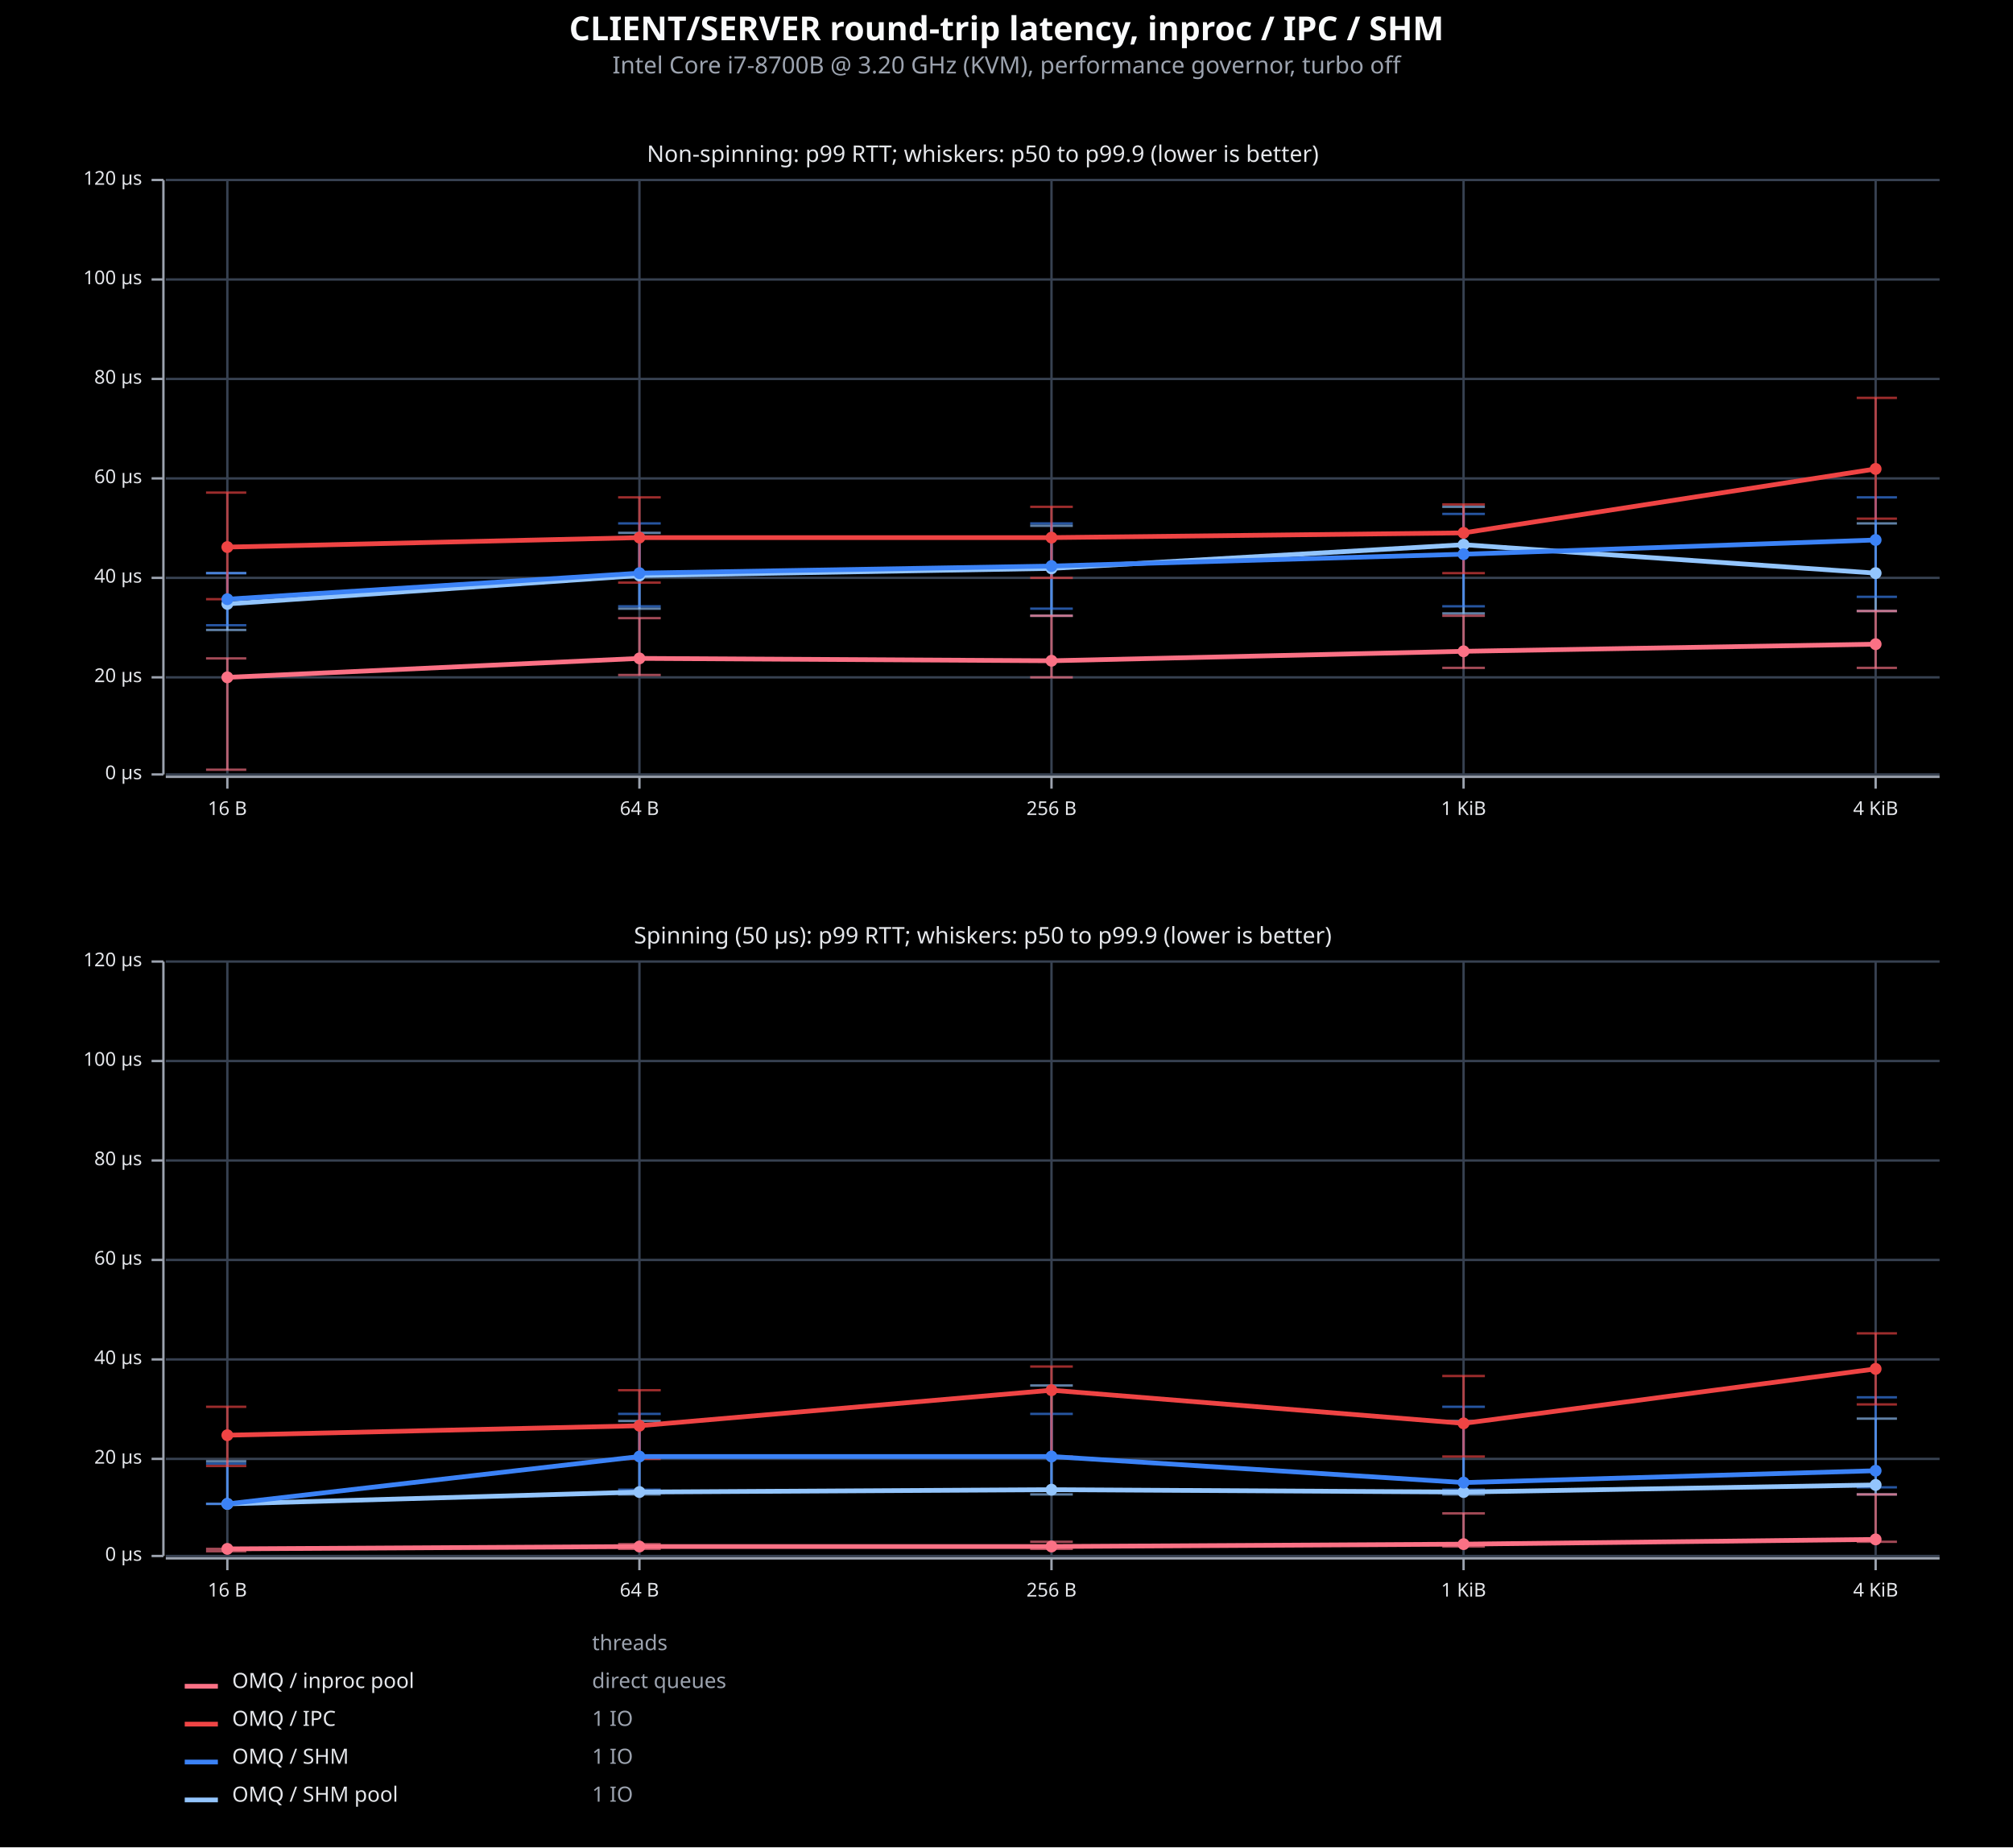
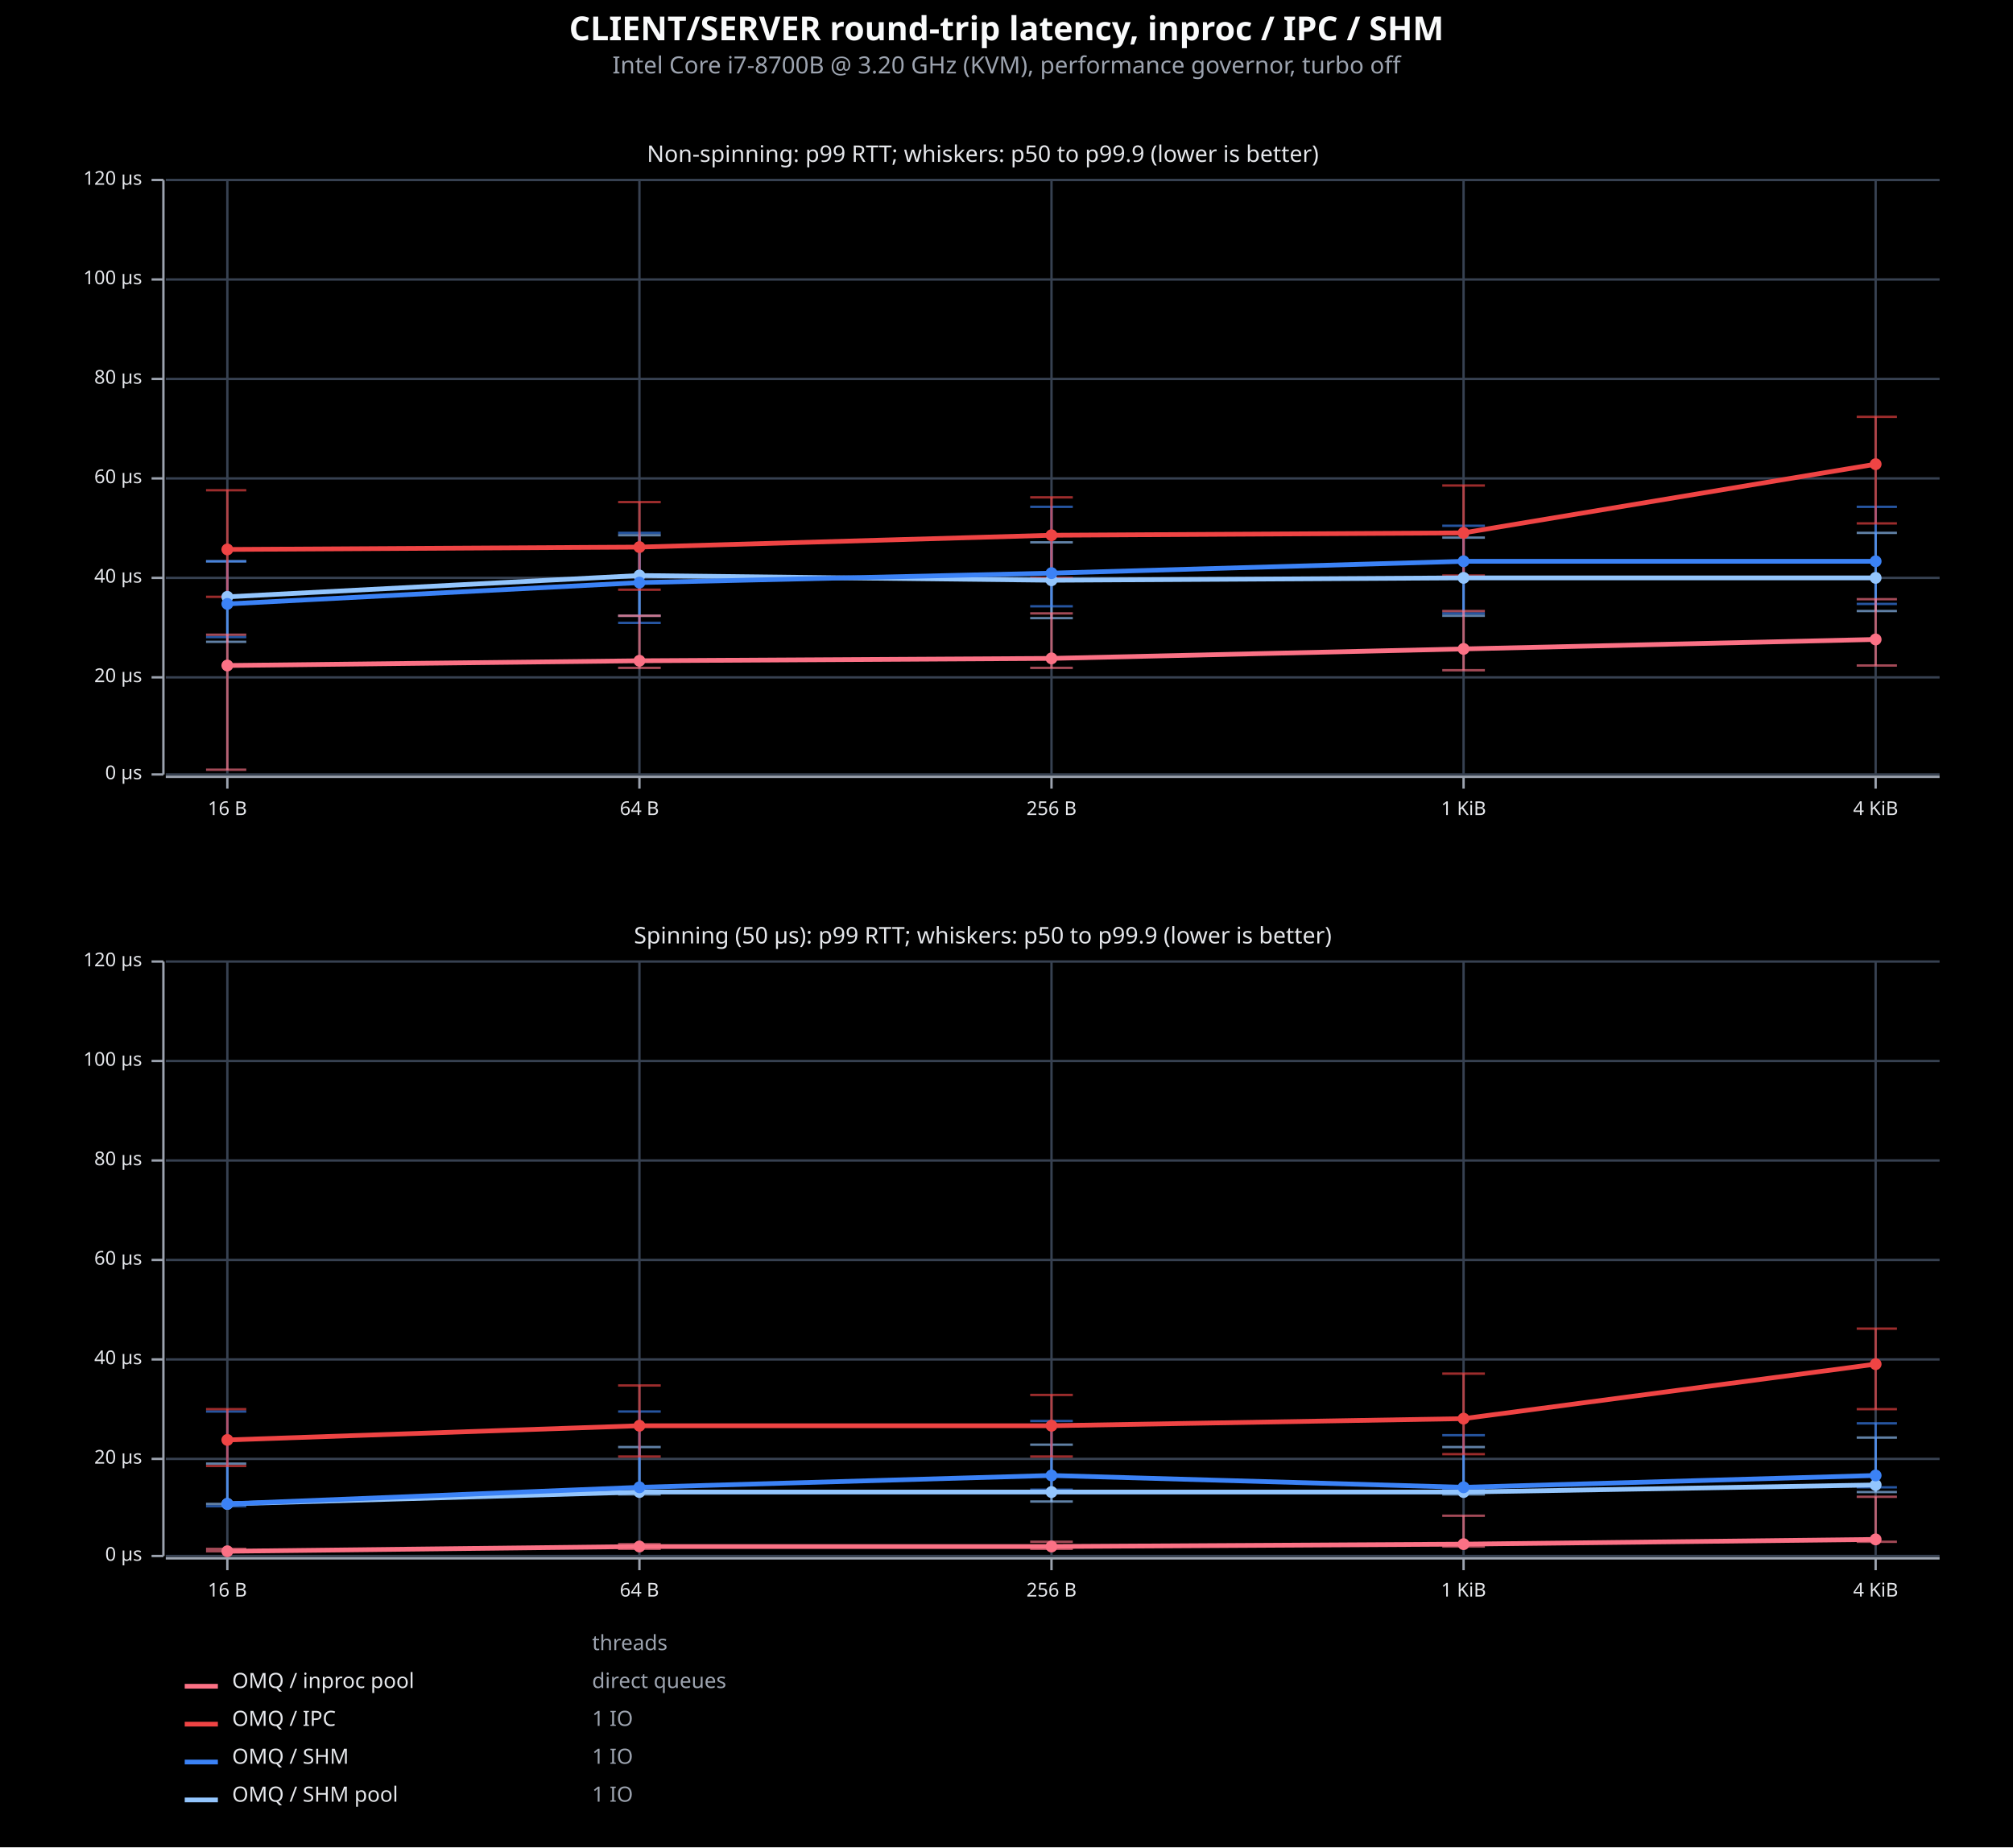
<svg xmlns="http://www.w3.org/2000/svg" viewBox="0 0 850 780" font-family="system-ui, -apple-system, sans-serif">
  <rect x="0" y="0" width="850" height="780" opacity="1" fill="#000000" stroke="none" />
  <text x="425" y="17" text-anchor="middle" font-family="sans-serif" font-size="14" font-weight="bold" fill="#F9FAFB">CLIENT/SERVER round-trip latency, inproc / IPC / SHM</text>
  <text x="425" y="31" text-anchor="middle" font-family="sans-serif" font-size="10" fill="#9CA3AF">Intel Core i7-8700B @ 3.20 GHz (KVM), performance governor, turbo off</text>
  <text x="415" y="61" dy="0.76em" text-anchor="middle" font-family="sans-serif" font-size="9.677" opacity="1" fill="#E5E7EB">
Non-spinning: p99 RTT; whiskers: p50 to p99.9 (lower is better)
</text>
  <line opacity="1" stroke="#374151" stroke-width="1" x1="96" y1="327" x2="96" y2="76" />
  <line opacity="1" stroke="#374151" stroke-width="1" x1="270" y1="327" x2="270" y2="76" />
  <line opacity="1" stroke="#374151" stroke-width="1" x1="444" y1="327" x2="444" y2="76" />
  <line opacity="1" stroke="#374151" stroke-width="1" x1="618" y1="327" x2="618" y2="76" />
  <line opacity="1" stroke="#374151" stroke-width="1" x1="792" y1="327" x2="792" y2="76" />
  <line opacity="1" stroke="#374151" stroke-width="1" x1="70" y1="327" x2="819" y2="327" />
  <line opacity="1" stroke="#374151" stroke-width="1" x1="70" y1="286" x2="819" y2="286" />
  <line opacity="1" stroke="#374151" stroke-width="1" x1="70" y1="244" x2="819" y2="244" />
  <line opacity="1" stroke="#374151" stroke-width="1" x1="70" y1="202" x2="819" y2="202" />
  <line opacity="1" stroke="#374151" stroke-width="1" x1="70" y1="160" x2="819" y2="160" />
  <line opacity="1" stroke="#374151" stroke-width="1" x1="70" y1="118" x2="819" y2="118" />
  <line opacity="1" stroke="#374151" stroke-width="1" x1="70" y1="76" x2="819" y2="76" />
  <polyline fill="none" opacity="1" stroke="#9CA3AF" stroke-width="1" points="69,76 69,327 " />
  <text x="60" y="327" dy="0.5ex" text-anchor="end" font-family="sans-serif" font-size="8.065" opacity="1" fill="#E5E7EB">
0 μs
</text>
  <polyline fill="none" opacity="1" stroke="#9CA3AF" stroke-width="1" points="64,327 69,327 " />
  <text x="60" y="286" dy="0.5ex" text-anchor="end" font-family="sans-serif" font-size="8.065" opacity="1" fill="#E5E7EB">
20 μs
</text>
  <polyline fill="none" opacity="1" stroke="#9CA3AF" stroke-width="1" points="64,286 69,286 " />
  <text x="60" y="244" dy="0.5ex" text-anchor="end" font-family="sans-serif" font-size="8.065" opacity="1" fill="#E5E7EB">
40 μs
</text>
  <polyline fill="none" opacity="1" stroke="#9CA3AF" stroke-width="1" points="64,244 69,244 " />
  <text x="60" y="202" dy="0.5ex" text-anchor="end" font-family="sans-serif" font-size="8.065" opacity="1" fill="#E5E7EB">
60 μs
</text>
  <polyline fill="none" opacity="1" stroke="#9CA3AF" stroke-width="1" points="64,202 69,202 " />
  <text x="60" y="160" dy="0.5ex" text-anchor="end" font-family="sans-serif" font-size="8.065" opacity="1" fill="#E5E7EB">
80 μs
</text>
  <polyline fill="none" opacity="1" stroke="#9CA3AF" stroke-width="1" points="64,160 69,160 " />
  <text x="60" y="118" dy="0.5ex" text-anchor="end" font-family="sans-serif" font-size="8.065" opacity="1" fill="#E5E7EB">
100 μs
</text>
  <polyline fill="none" opacity="1" stroke="#9CA3AF" stroke-width="1" points="64,118 69,118 " />
  <text x="60" y="76" dy="0.5ex" text-anchor="end" font-family="sans-serif" font-size="8.065" opacity="1" fill="#E5E7EB">
120 μs
</text>
  <polyline fill="none" opacity="1" stroke="#9CA3AF" stroke-width="1" points="64,76 69,76 " />
  <polyline fill="none" opacity="1" stroke="#9CA3AF" stroke-width="1" points="70,328 819,328 " />
  <text x="96" y="338" dy="0.76em" text-anchor="middle" font-family="sans-serif" font-size="8.065" opacity="1" fill="#E5E7EB">
16 B
</text>
  <polyline fill="none" opacity="1" stroke="#9CA3AF" stroke-width="1" points="96,328 96,333 " />
  <text x="270" y="338" dy="0.76em" text-anchor="middle" font-family="sans-serif" font-size="8.065" opacity="1" fill="#E5E7EB">
64 B
</text>
  <polyline fill="none" opacity="1" stroke="#9CA3AF" stroke-width="1" points="270,328 270,333 " />
  <text x="444" y="338" dy="0.76em" text-anchor="middle" font-family="sans-serif" font-size="8.065" opacity="1" fill="#E5E7EB">
256 B
</text>
  <polyline fill="none" opacity="1" stroke="#9CA3AF" stroke-width="1" points="444,328 444,333 " />
  <text x="618" y="338" dy="0.76em" text-anchor="middle" font-family="sans-serif" font-size="8.065" opacity="1" fill="#E5E7EB">
1 KiB
</text>
  <polyline fill="none" opacity="1" stroke="#9CA3AF" stroke-width="1" points="618,328 618,333 " />
  <text x="792" y="338" dy="0.76em" text-anchor="middle" font-family="sans-serif" font-size="8.065" opacity="1" fill="#E5E7EB">
4 KiB
</text>
  <polyline fill="none" opacity="1" stroke="#9CA3AF" stroke-width="1" points="792,328 792,333 " />
-   <polyline fill="none" opacity="0.65" stroke="#93C5FD" stroke-width="1" points="96,266 96,242 " />
-   <polyline fill="none" opacity="0.65" stroke="#93C5FD" stroke-width="1" points="87,266 104,266 " />
-   <polyline fill="none" opacity="0.65" stroke="#93C5FD" stroke-width="1" points="87,242 104,242 " />
-   <polyline fill="none" opacity="0.65" stroke="#93C5FD" stroke-width="1" points="270,257 270,225 " />
-   <polyline fill="none" opacity="0.65" stroke="#93C5FD" stroke-width="1" points="261,257 279,257 " />
-   <polyline fill="none" opacity="0.65" stroke="#93C5FD" stroke-width="1" points="261,225 279,225 " />
-   <polyline fill="none" opacity="0.65" stroke="#93C5FD" stroke-width="1" points="444,260 444,222 " />
-   <polyline fill="none" opacity="0.65" stroke="#93C5FD" stroke-width="1" points="435,260 453,260 " />
-   <polyline fill="none" opacity="0.65" stroke="#93C5FD" stroke-width="1" points="435,222 453,222 " />
-   <polyline fill="none" opacity="0.65" stroke="#93C5FD" stroke-width="1" points="618,259 618,214 " />
-   <polyline fill="none" opacity="0.65" stroke="#93C5FD" stroke-width="1" points="609,259 627,259 " />
-   <polyline fill="none" opacity="0.65" stroke="#93C5FD" stroke-width="1" points="609,214 627,214 " />
-   <polyline fill="none" opacity="0.65" stroke="#93C5FD" stroke-width="1" points="792,258 792,221 " />
+   <polyline fill="none" opacity="0.65" stroke="#93C5FD" stroke-width="1" points="96,271 96,237 " />
+   <polyline fill="none" opacity="0.65" stroke="#93C5FD" stroke-width="1" points="87,271 104,271 " />
+   <polyline fill="none" opacity="0.65" stroke="#93C5FD" stroke-width="1" points="87,237 104,237 " />
+   <polyline fill="none" opacity="0.65" stroke="#93C5FD" stroke-width="1" points="270,260 270,226 " />
+   <polyline fill="none" opacity="0.65" stroke="#93C5FD" stroke-width="1" points="261,260 279,260 " />
+   <polyline fill="none" opacity="0.65" stroke="#93C5FD" stroke-width="1" points="261,226 279,226 " />
+   <polyline fill="none" opacity="0.65" stroke="#93C5FD" stroke-width="1" points="444,261 444,229 " />
+   <polyline fill="none" opacity="0.65" stroke="#93C5FD" stroke-width="1" points="435,261 453,261 " />
+   <polyline fill="none" opacity="0.65" stroke="#93C5FD" stroke-width="1" points="435,229 453,229 " />
+   <polyline fill="none" opacity="0.65" stroke="#93C5FD" stroke-width="1" points="618,260 618,227 " />
+   <polyline fill="none" opacity="0.65" stroke="#93C5FD" stroke-width="1" points="609,260 627,260 " />
+   <polyline fill="none" opacity="0.65" stroke="#93C5FD" stroke-width="1" points="609,227 627,227 " />
+   <polyline fill="none" opacity="0.65" stroke="#93C5FD" stroke-width="1" points="792,258 792,225 " />
  <polyline fill="none" opacity="0.65" stroke="#93C5FD" stroke-width="1" points="784,258 801,258 " />
-   <polyline fill="none" opacity="0.65" stroke="#93C5FD" stroke-width="1" points="784,221 801,221 " />
-   <polyline fill="none" opacity="0.65" stroke="#3B82F6" stroke-width="1" points="96,264 96,242 " />
-   <polyline fill="none" opacity="0.65" stroke="#3B82F6" stroke-width="1" points="87,264 104,264 " />
-   <polyline fill="none" opacity="0.65" stroke="#3B82F6" stroke-width="1" points="87,242 104,242 " />
-   <polyline fill="none" opacity="0.65" stroke="#3B82F6" stroke-width="1" points="270,256 270,221 " />
-   <polyline fill="none" opacity="0.65" stroke="#3B82F6" stroke-width="1" points="261,256 279,256 " />
-   <polyline fill="none" opacity="0.65" stroke="#3B82F6" stroke-width="1" points="261,221 279,221 " />
-   <polyline fill="none" opacity="0.65" stroke="#3B82F6" stroke-width="1" points="444,257 444,221 " />
-   <polyline fill="none" opacity="0.65" stroke="#3B82F6" stroke-width="1" points="435,257 453,257 " />
-   <polyline fill="none" opacity="0.65" stroke="#3B82F6" stroke-width="1" points="435,221 453,221 " />
-   <polyline fill="none" opacity="0.65" stroke="#3B82F6" stroke-width="1" points="618,256 618,217 " />
-   <polyline fill="none" opacity="0.65" stroke="#3B82F6" stroke-width="1" points="609,256 627,256 " />
-   <polyline fill="none" opacity="0.65" stroke="#3B82F6" stroke-width="1" points="609,217 627,217 " />
-   <polyline fill="none" opacity="0.65" stroke="#3B82F6" stroke-width="1" points="792,252 792,210 " />
-   <polyline fill="none" opacity="0.65" stroke="#3B82F6" stroke-width="1" points="784,252 801,252 " />
-   <polyline fill="none" opacity="0.65" stroke="#3B82F6" stroke-width="1" points="784,210 801,210 " />
-   <polyline fill="none" opacity="0.65" stroke="#EF4444" stroke-width="1" points="96,253 96,208 " />
-   <polyline fill="none" opacity="0.65" stroke="#EF4444" stroke-width="1" points="87,253 104,253 " />
-   <polyline fill="none" opacity="0.65" stroke="#EF4444" stroke-width="1" points="87,208 104,208 " />
-   <polyline fill="none" opacity="0.65" stroke="#EF4444" stroke-width="1" points="270,246 270,210 " />
-   <polyline fill="none" opacity="0.65" stroke="#EF4444" stroke-width="1" points="261,246 279,246 " />
-   <polyline fill="none" opacity="0.65" stroke="#EF4444" stroke-width="1" points="261,210 279,210 " />
-   <polyline fill="none" opacity="0.65" stroke="#EF4444" stroke-width="1" points="444,244 444,214 " />
+   <polyline fill="none" opacity="0.65" stroke="#93C5FD" stroke-width="1" points="784,225 801,225 " />
+   <polyline fill="none" opacity="0.65" stroke="#3B82F6" stroke-width="1" points="96,269 96,237 " />
+   <polyline fill="none" opacity="0.65" stroke="#3B82F6" stroke-width="1" points="87,269 104,269 " />
+   <polyline fill="none" opacity="0.65" stroke="#3B82F6" stroke-width="1" points="87,237 104,237 " />
+   <polyline fill="none" opacity="0.65" stroke="#3B82F6" stroke-width="1" points="270,263 270,225 " />
+   <polyline fill="none" opacity="0.65" stroke="#3B82F6" stroke-width="1" points="261,263 279,263 " />
+   <polyline fill="none" opacity="0.65" stroke="#3B82F6" stroke-width="1" points="261,225 279,225 " />
+   <polyline fill="none" opacity="0.65" stroke="#3B82F6" stroke-width="1" points="444,256 444,214 " />
+   <polyline fill="none" opacity="0.65" stroke="#3B82F6" stroke-width="1" points="435,256 453,256 " />
+   <polyline fill="none" opacity="0.65" stroke="#3B82F6" stroke-width="1" points="435,214 453,214 " />
+   <polyline fill="none" opacity="0.65" stroke="#3B82F6" stroke-width="1" points="618,259 618,222 " />
+   <polyline fill="none" opacity="0.65" stroke="#3B82F6" stroke-width="1" points="609,259 627,259 " />
+   <polyline fill="none" opacity="0.65" stroke="#3B82F6" stroke-width="1" points="609,222 627,222 " />
+   <polyline fill="none" opacity="0.65" stroke="#3B82F6" stroke-width="1" points="792,255 792,214 " />
+   <polyline fill="none" opacity="0.65" stroke="#3B82F6" stroke-width="1" points="784,255 801,255 " />
+   <polyline fill="none" opacity="0.65" stroke="#3B82F6" stroke-width="1" points="784,214 801,214 " />
+   <polyline fill="none" opacity="0.65" stroke="#EF4444" stroke-width="1" points="96,252 96,207 " />
+   <polyline fill="none" opacity="0.65" stroke="#EF4444" stroke-width="1" points="87,252 104,252 " />
+   <polyline fill="none" opacity="0.65" stroke="#EF4444" stroke-width="1" points="87,207 104,207 " />
+   <polyline fill="none" opacity="0.65" stroke="#EF4444" stroke-width="1" points="270,249 270,212 " />
+   <polyline fill="none" opacity="0.65" stroke="#EF4444" stroke-width="1" points="261,249 279,249 " />
+   <polyline fill="none" opacity="0.65" stroke="#EF4444" stroke-width="1" points="261,212 279,212 " />
+   <polyline fill="none" opacity="0.65" stroke="#EF4444" stroke-width="1" points="444,244 444,210 " />
  <polyline fill="none" opacity="0.65" stroke="#EF4444" stroke-width="1" points="435,244 453,244 " />
-   <polyline fill="none" opacity="0.65" stroke="#EF4444" stroke-width="1" points="435,214 453,214 " />
-   <polyline fill="none" opacity="0.65" stroke="#EF4444" stroke-width="1" points="618,242 618,213 " />
-   <polyline fill="none" opacity="0.65" stroke="#EF4444" stroke-width="1" points="609,242 627,242 " />
-   <polyline fill="none" opacity="0.65" stroke="#EF4444" stroke-width="1" points="609,213 627,213 " />
-   <polyline fill="none" opacity="0.65" stroke="#EF4444" stroke-width="1" points="792,219 792,168 " />
-   <polyline fill="none" opacity="0.65" stroke="#EF4444" stroke-width="1" points="784,219 801,219 " />
-   <polyline fill="none" opacity="0.65" stroke="#EF4444" stroke-width="1" points="784,168 801,168 " />
-   <polyline fill="none" opacity="0.65" stroke="#FB7185" stroke-width="1" points="96,325 96,278 " />
+   <polyline fill="none" opacity="0.65" stroke="#EF4444" stroke-width="1" points="435,210 453,210 " />
+   <polyline fill="none" opacity="0.65" stroke="#EF4444" stroke-width="1" points="618,243 618,205 " />
+   <polyline fill="none" opacity="0.65" stroke="#EF4444" stroke-width="1" points="609,243 627,243 " />
+   <polyline fill="none" opacity="0.65" stroke="#EF4444" stroke-width="1" points="609,205 627,205 " />
+   <polyline fill="none" opacity="0.65" stroke="#EF4444" stroke-width="1" points="792,221 792,176 " />
+   <polyline fill="none" opacity="0.65" stroke="#EF4444" stroke-width="1" points="784,221 801,221 " />
+   <polyline fill="none" opacity="0.65" stroke="#EF4444" stroke-width="1" points="784,176 801,176 " />
+   <polyline fill="none" opacity="0.65" stroke="#FB7185" stroke-width="1" points="96,325 96,268 " />
  <polyline fill="none" opacity="0.65" stroke="#FB7185" stroke-width="1" points="87,325 104,325 " />
-   <polyline fill="none" opacity="0.65" stroke="#FB7185" stroke-width="1" points="87,278 104,278 " />
-   <polyline fill="none" opacity="0.65" stroke="#FB7185" stroke-width="1" points="270,285 270,261 " />
-   <polyline fill="none" opacity="0.65" stroke="#FB7185" stroke-width="1" points="261,285 279,285 " />
-   <polyline fill="none" opacity="0.65" stroke="#FB7185" stroke-width="1" points="261,261 279,261 " />
-   <polyline fill="none" opacity="0.65" stroke="#FB7185" stroke-width="1" points="444,286 444,260 " />
-   <polyline fill="none" opacity="0.65" stroke="#FB7185" stroke-width="1" points="435,286 453,286 " />
-   <polyline fill="none" opacity="0.65" stroke="#FB7185" stroke-width="1" points="435,260 453,260 " />
-   <polyline fill="none" opacity="0.65" stroke="#FB7185" stroke-width="1" points="618,282 618,260 " />
-   <polyline fill="none" opacity="0.65" stroke="#FB7185" stroke-width="1" points="609,282 627,282 " />
-   <polyline fill="none" opacity="0.65" stroke="#FB7185" stroke-width="1" points="609,260 627,260 " />
-   <polyline fill="none" opacity="0.65" stroke="#FB7185" stroke-width="1" points="792,282 792,258 " />
-   <polyline fill="none" opacity="0.65" stroke="#FB7185" stroke-width="1" points="784,282 801,282 " />
-   <polyline fill="none" opacity="0.65" stroke="#FB7185" stroke-width="1" points="784,258 801,258 " />
-   <polyline fill="none" opacity="1" stroke="#93C5FD" stroke-width="2" points="96,255 270,243 444,240 618,230 792,242 " />
-   <circle cx="96" cy="255" r="2.5" opacity="1" fill="#93C5FD" stroke="none" stroke-width="1" />
+   <polyline fill="none" opacity="0.65" stroke="#FB7185" stroke-width="1" points="87,268 104,268 " />
+   <polyline fill="none" opacity="0.65" stroke="#FB7185" stroke-width="1" points="270,282 270,260 " />
+   <polyline fill="none" opacity="0.65" stroke="#FB7185" stroke-width="1" points="261,282 279,282 " />
+   <polyline fill="none" opacity="0.65" stroke="#FB7185" stroke-width="1" points="261,260 279,260 " />
+   <polyline fill="none" opacity="0.65" stroke="#FB7185" stroke-width="1" points="444,282 444,259 " />
+   <polyline fill="none" opacity="0.65" stroke="#FB7185" stroke-width="1" points="435,282 453,282 " />
+   <polyline fill="none" opacity="0.65" stroke="#FB7185" stroke-width="1" points="435,259 453,259 " />
+   <polyline fill="none" opacity="0.65" stroke="#FB7185" stroke-width="1" points="618,283 618,258 " />
+   <polyline fill="none" opacity="0.65" stroke="#FB7185" stroke-width="1" points="609,283 627,283 " />
+   <polyline fill="none" opacity="0.65" stroke="#FB7185" stroke-width="1" points="609,258 627,258 " />
+   <polyline fill="none" opacity="0.65" stroke="#FB7185" stroke-width="1" points="792,281 792,253 " />
+   <polyline fill="none" opacity="0.65" stroke="#FB7185" stroke-width="1" points="784,281 801,281 " />
+   <polyline fill="none" opacity="0.65" stroke="#FB7185" stroke-width="1" points="784,253 801,253 " />
+   <polyline fill="none" opacity="1" stroke="#93C5FD" stroke-width="2" points="96,252 270,243 444,245 618,244 792,244 " />
+   <circle cx="96" cy="252" r="2.5" opacity="1" fill="#93C5FD" stroke="none" stroke-width="1" />
  <circle cx="270" cy="243" r="2.5" opacity="1" fill="#93C5FD" stroke="none" stroke-width="1" />
-   <circle cx="444" cy="240" r="2.5" opacity="1" fill="#93C5FD" stroke="none" stroke-width="1" />
-   <circle cx="618" cy="230" r="2.5" opacity="1" fill="#93C5FD" stroke="none" stroke-width="1" />
-   <circle cx="792" cy="242" r="2.5" opacity="1" fill="#93C5FD" stroke="none" stroke-width="1" />
-   <polyline fill="none" opacity="1" stroke="#3B82F6" stroke-width="2" points="96,253 270,242 444,239 618,234 792,228 " />
-   <circle cx="96" cy="253" r="2.5" opacity="1" fill="#3B82F6" stroke="none" stroke-width="1" />
-   <circle cx="270" cy="242" r="2.5" opacity="1" fill="#3B82F6" stroke="none" stroke-width="1" />
-   <circle cx="444" cy="239" r="2.5" opacity="1" fill="#3B82F6" stroke="none" stroke-width="1" />
-   <circle cx="618" cy="234" r="2.5" opacity="1" fill="#3B82F6" stroke="none" stroke-width="1" />
-   <circle cx="792" cy="228" r="2.5" opacity="1" fill="#3B82F6" stroke="none" stroke-width="1" />
-   <polyline fill="none" opacity="1" stroke="#EF4444" stroke-width="2" points="96,231 270,227 444,227 618,225 792,198 " />
-   <circle cx="96" cy="231" r="2.5" opacity="1" fill="#EF4444" stroke="none" stroke-width="1" />
-   <circle cx="270" cy="227" r="2.5" opacity="1" fill="#EF4444" stroke="none" stroke-width="1" />
-   <circle cx="444" cy="227" r="2.5" opacity="1" fill="#EF4444" stroke="none" stroke-width="1" />
+   <circle cx="444" cy="245" r="2.5" opacity="1" fill="#93C5FD" stroke="none" stroke-width="1" />
+   <circle cx="618" cy="244" r="2.5" opacity="1" fill="#93C5FD" stroke="none" stroke-width="1" />
+   <circle cx="792" cy="244" r="2.5" opacity="1" fill="#93C5FD" stroke="none" stroke-width="1" />
+   <polyline fill="none" opacity="1" stroke="#3B82F6" stroke-width="2" points="96,255 270,246 444,242 618,237 792,237 " />
+   <circle cx="96" cy="255" r="2.5" opacity="1" fill="#3B82F6" stroke="none" stroke-width="1" />
+   <circle cx="270" cy="246" r="2.5" opacity="1" fill="#3B82F6" stroke="none" stroke-width="1" />
+   <circle cx="444" cy="242" r="2.5" opacity="1" fill="#3B82F6" stroke="none" stroke-width="1" />
+   <circle cx="618" cy="237" r="2.5" opacity="1" fill="#3B82F6" stroke="none" stroke-width="1" />
+   <circle cx="792" cy="237" r="2.5" opacity="1" fill="#3B82F6" stroke="none" stroke-width="1" />
+   <polyline fill="none" opacity="1" stroke="#EF4444" stroke-width="2" points="96,232 270,231 444,226 618,225 792,196 " />
+   <circle cx="96" cy="232" r="2.5" opacity="1" fill="#EF4444" stroke="none" stroke-width="1" />
+   <circle cx="270" cy="231" r="2.5" opacity="1" fill="#EF4444" stroke="none" stroke-width="1" />
+   <circle cx="444" cy="226" r="2.5" opacity="1" fill="#EF4444" stroke="none" stroke-width="1" />
  <circle cx="618" cy="225" r="2.5" opacity="1" fill="#EF4444" stroke="none" stroke-width="1" />
-   <circle cx="792" cy="198" r="2.5" opacity="1" fill="#EF4444" stroke="none" stroke-width="1" />
-   <polyline fill="none" opacity="1" stroke="#FB7185" stroke-width="2" points="96,286 270,278 444,279 618,275 792,272 " />
-   <circle cx="96" cy="286" r="2.5" opacity="1" fill="#FB7185" stroke="none" stroke-width="1" />
-   <circle cx="270" cy="278" r="2.5" opacity="1" fill="#FB7185" stroke="none" stroke-width="1" />
-   <circle cx="444" cy="279" r="2.5" opacity="1" fill="#FB7185" stroke="none" stroke-width="1" />
-   <circle cx="618" cy="275" r="2.5" opacity="1" fill="#FB7185" stroke="none" stroke-width="1" />
-   <circle cx="792" cy="272" r="2.5" opacity="1" fill="#FB7185" stroke="none" stroke-width="1" />
+   <circle cx="792" cy="196" r="2.5" opacity="1" fill="#EF4444" stroke="none" stroke-width="1" />
+   <polyline fill="none" opacity="1" stroke="#FB7185" stroke-width="2" points="96,281 270,279 444,278 618,274 792,270 " />
+   <circle cx="96" cy="281" r="2.5" opacity="1" fill="#FB7185" stroke="none" stroke-width="1" />
+   <circle cx="270" cy="279" r="2.5" opacity="1" fill="#FB7185" stroke="none" stroke-width="1" />
+   <circle cx="444" cy="278" r="2.5" opacity="1" fill="#FB7185" stroke="none" stroke-width="1" />
+   <circle cx="618" cy="274" r="2.5" opacity="1" fill="#FB7185" stroke="none" stroke-width="1" />
+   <circle cx="792" cy="270" r="2.5" opacity="1" fill="#FB7185" stroke="none" stroke-width="1" />
  <text x="415" y="391" dy="0.76em" text-anchor="middle" font-family="sans-serif" font-size="9.677" opacity="1" fill="#E5E7EB">
Spinning (50 μs): p99 RTT; whiskers: p50 to p99.9 (lower is better)
</text>
  <line opacity="1" stroke="#374151" stroke-width="1" x1="96" y1="657" x2="96" y2="406" />
  <line opacity="1" stroke="#374151" stroke-width="1" x1="270" y1="657" x2="270" y2="406" />
  <line opacity="1" stroke="#374151" stroke-width="1" x1="444" y1="657" x2="444" y2="406" />
  <line opacity="1" stroke="#374151" stroke-width="1" x1="618" y1="657" x2="618" y2="406" />
  <line opacity="1" stroke="#374151" stroke-width="1" x1="792" y1="657" x2="792" y2="406" />
  <line opacity="1" stroke="#374151" stroke-width="1" x1="70" y1="657" x2="819" y2="657" />
  <line opacity="1" stroke="#374151" stroke-width="1" x1="70" y1="616" x2="819" y2="616" />
  <line opacity="1" stroke="#374151" stroke-width="1" x1="70" y1="574" x2="819" y2="574" />
  <line opacity="1" stroke="#374151" stroke-width="1" x1="70" y1="532" x2="819" y2="532" />
  <line opacity="1" stroke="#374151" stroke-width="1" x1="70" y1="490" x2="819" y2="490" />
  <line opacity="1" stroke="#374151" stroke-width="1" x1="70" y1="448" x2="819" y2="448" />
  <line opacity="1" stroke="#374151" stroke-width="1" x1="70" y1="406" x2="819" y2="406" />
  <polyline fill="none" opacity="1" stroke="#9CA3AF" stroke-width="1" points="69,406 69,657 " />
  <text x="60" y="657" dy="0.5ex" text-anchor="end" font-family="sans-serif" font-size="8.065" opacity="1" fill="#E5E7EB">
0 μs
</text>
  <polyline fill="none" opacity="1" stroke="#9CA3AF" stroke-width="1" points="64,657 69,657 " />
  <text x="60" y="616" dy="0.5ex" text-anchor="end" font-family="sans-serif" font-size="8.065" opacity="1" fill="#E5E7EB">
20 μs
</text>
  <polyline fill="none" opacity="1" stroke="#9CA3AF" stroke-width="1" points="64,616 69,616 " />
  <text x="60" y="574" dy="0.5ex" text-anchor="end" font-family="sans-serif" font-size="8.065" opacity="1" fill="#E5E7EB">
40 μs
</text>
  <polyline fill="none" opacity="1" stroke="#9CA3AF" stroke-width="1" points="64,574 69,574 " />
  <text x="60" y="532" dy="0.5ex" text-anchor="end" font-family="sans-serif" font-size="8.065" opacity="1" fill="#E5E7EB">
60 μs
</text>
  <polyline fill="none" opacity="1" stroke="#9CA3AF" stroke-width="1" points="64,532 69,532 " />
  <text x="60" y="490" dy="0.5ex" text-anchor="end" font-family="sans-serif" font-size="8.065" opacity="1" fill="#E5E7EB">
80 μs
</text>
  <polyline fill="none" opacity="1" stroke="#9CA3AF" stroke-width="1" points="64,490 69,490 " />
  <text x="60" y="448" dy="0.5ex" text-anchor="end" font-family="sans-serif" font-size="8.065" opacity="1" fill="#E5E7EB">
100 μs
</text>
  <polyline fill="none" opacity="1" stroke="#9CA3AF" stroke-width="1" points="64,448 69,448 " />
  <text x="60" y="406" dy="0.5ex" text-anchor="end" font-family="sans-serif" font-size="8.065" opacity="1" fill="#E5E7EB">
120 μs
</text>
  <polyline fill="none" opacity="1" stroke="#9CA3AF" stroke-width="1" points="64,406 69,406 " />
  <polyline fill="none" opacity="1" stroke="#9CA3AF" stroke-width="1" points="70,658 819,658 " />
  <text x="96" y="668" dy="0.76em" text-anchor="middle" font-family="sans-serif" font-size="8.065" opacity="1" fill="#E5E7EB">
16 B
</text>
  <polyline fill="none" opacity="1" stroke="#9CA3AF" stroke-width="1" points="96,658 96,663 " />
  <text x="270" y="668" dy="0.76em" text-anchor="middle" font-family="sans-serif" font-size="8.065" opacity="1" fill="#E5E7EB">
64 B
</text>
  <polyline fill="none" opacity="1" stroke="#9CA3AF" stroke-width="1" points="270,658 270,663 " />
  <text x="444" y="668" dy="0.76em" text-anchor="middle" font-family="sans-serif" font-size="8.065" opacity="1" fill="#E5E7EB">
256 B
</text>
  <polyline fill="none" opacity="1" stroke="#9CA3AF" stroke-width="1" points="444,658 444,663 " />
  <text x="618" y="668" dy="0.76em" text-anchor="middle" font-family="sans-serif" font-size="8.065" opacity="1" fill="#E5E7EB">
1 KiB
</text>
  <polyline fill="none" opacity="1" stroke="#9CA3AF" stroke-width="1" points="618,658 618,663 " />
  <text x="792" y="668" dy="0.76em" text-anchor="middle" font-family="sans-serif" font-size="8.065" opacity="1" fill="#E5E7EB">
4 KiB
</text>
  <polyline fill="none" opacity="1" stroke="#9CA3AF" stroke-width="1" points="792,658 792,663 " />
-   <polyline fill="none" opacity="0.65" stroke="#93C5FD" stroke-width="1" points="96,635 96,617 " />
+   <polyline fill="none" opacity="0.65" stroke="#93C5FD" stroke-width="1" points="96,635 96,618 " />
  <polyline fill="none" opacity="0.65" stroke="#93C5FD" stroke-width="1" points="87,635 104,635 " />
-   <polyline fill="none" opacity="0.65" stroke="#93C5FD" stroke-width="1" points="87,617 104,617 " />
-   <polyline fill="none" opacity="0.65" stroke="#93C5FD" stroke-width="1" points="270,631 270,600 " />
+   <polyline fill="none" opacity="0.65" stroke="#93C5FD" stroke-width="1" points="87,618 104,618 " />
+   <polyline fill="none" opacity="0.65" stroke="#93C5FD" stroke-width="1" points="270,631 270,611 " />
  <polyline fill="none" opacity="0.65" stroke="#93C5FD" stroke-width="1" points="261,631 279,631 " />
-   <polyline fill="none" opacity="0.65" stroke="#93C5FD" stroke-width="1" points="261,600 279,600 " />
-   <polyline fill="none" opacity="0.65" stroke="#93C5FD" stroke-width="1" points="444,631 444,585 " />
-   <polyline fill="none" opacity="0.65" stroke="#93C5FD" stroke-width="1" points="435,631 453,631 " />
-   <polyline fill="none" opacity="0.65" stroke="#93C5FD" stroke-width="1" points="435,585 453,585 " />
-   <polyline fill="none" opacity="0.65" stroke="#93C5FD" stroke-width="1" points="618,631 618,600 " />
+   <polyline fill="none" opacity="0.65" stroke="#93C5FD" stroke-width="1" points="261,611 279,611 " />
+   <polyline fill="none" opacity="0.65" stroke="#93C5FD" stroke-width="1" points="444,634 444,610 " />
+   <polyline fill="none" opacity="0.65" stroke="#93C5FD" stroke-width="1" points="435,634 453,634 " />
+   <polyline fill="none" opacity="0.65" stroke="#93C5FD" stroke-width="1" points="435,610 453,610 " />
+   <polyline fill="none" opacity="0.65" stroke="#93C5FD" stroke-width="1" points="618,631 618,611 " />
  <polyline fill="none" opacity="0.65" stroke="#93C5FD" stroke-width="1" points="609,631 627,631 " />
-   <polyline fill="none" opacity="0.65" stroke="#93C5FD" stroke-width="1" points="609,600 627,600 " />
-   <polyline fill="none" opacity="0.65" stroke="#93C5FD" stroke-width="1" points="792,631 792,599 " />
-   <polyline fill="none" opacity="0.65" stroke="#93C5FD" stroke-width="1" points="784,631 801,631 " />
-   <polyline fill="none" opacity="0.65" stroke="#93C5FD" stroke-width="1" points="784,599 801,599 " />
-   <polyline fill="none" opacity="0.65" stroke="#3B82F6" stroke-width="1" points="96,635 96,618 " />
-   <polyline fill="none" opacity="0.65" stroke="#3B82F6" stroke-width="1" points="87,635 104,635 " />
-   <polyline fill="none" opacity="0.65" stroke="#3B82F6" stroke-width="1" points="87,618 104,618 " />
-   <polyline fill="none" opacity="0.65" stroke="#3B82F6" stroke-width="1" points="270,629 270,597 " />
-   <polyline fill="none" opacity="0.65" stroke="#3B82F6" stroke-width="1" points="261,629 279,629 " />
-   <polyline fill="none" opacity="0.65" stroke="#3B82F6" stroke-width="1" points="261,597 279,597 " />
-   <polyline fill="none" opacity="0.65" stroke="#3B82F6" stroke-width="1" points="444,629 444,597 " />
+   <polyline fill="none" opacity="0.65" stroke="#93C5FD" stroke-width="1" points="609,611 627,611 " />
+   <polyline fill="none" opacity="0.65" stroke="#93C5FD" stroke-width="1" points="792,630 792,607 " />
+   <polyline fill="none" opacity="0.65" stroke="#93C5FD" stroke-width="1" points="784,630 801,630 " />
+   <polyline fill="none" opacity="0.65" stroke="#93C5FD" stroke-width="1" points="784,607 801,607 " />
+   <polyline fill="none" opacity="0.65" stroke="#3B82F6" stroke-width="1" points="96,636 96,596 " />
+   <polyline fill="none" opacity="0.65" stroke="#3B82F6" stroke-width="1" points="87,636 104,636 " />
+   <polyline fill="none" opacity="0.65" stroke="#3B82F6" stroke-width="1" points="87,596 104,596 " />
+   <polyline fill="none" opacity="0.65" stroke="#3B82F6" stroke-width="1" points="270,630 270,596 " />
+   <polyline fill="none" opacity="0.65" stroke="#3B82F6" stroke-width="1" points="261,630 279,630 " />
+   <polyline fill="none" opacity="0.65" stroke="#3B82F6" stroke-width="1" points="261,596 279,596 " />
+   <polyline fill="none" opacity="0.65" stroke="#3B82F6" stroke-width="1" points="444,629 444,600 " />
  <polyline fill="none" opacity="0.65" stroke="#3B82F6" stroke-width="1" points="435,629 453,629 " />
-   <polyline fill="none" opacity="0.65" stroke="#3B82F6" stroke-width="1" points="435,597 453,597 " />
-   <polyline fill="none" opacity="0.65" stroke="#3B82F6" stroke-width="1" points="618,629 618,594 " />
+   <polyline fill="none" opacity="0.65" stroke="#3B82F6" stroke-width="1" points="435,600 453,600 " />
+   <polyline fill="none" opacity="0.65" stroke="#3B82F6" stroke-width="1" points="618,629 618,606 " />
  <polyline fill="none" opacity="0.65" stroke="#3B82F6" stroke-width="1" points="609,629 627,629 " />
-   <polyline fill="none" opacity="0.65" stroke="#3B82F6" stroke-width="1" points="609,594 627,594 " />
-   <polyline fill="none" opacity="0.65" stroke="#3B82F6" stroke-width="1" points="792,628 792,590 " />
+   <polyline fill="none" opacity="0.65" stroke="#3B82F6" stroke-width="1" points="609,606 627,606 " />
+   <polyline fill="none" opacity="0.65" stroke="#3B82F6" stroke-width="1" points="792,628 792,601 " />
  <polyline fill="none" opacity="0.65" stroke="#3B82F6" stroke-width="1" points="784,628 801,628 " />
-   <polyline fill="none" opacity="0.65" stroke="#3B82F6" stroke-width="1" points="784,590 801,590 " />
-   <polyline fill="none" opacity="0.65" stroke="#EF4444" stroke-width="1" points="96,619 96,594 " />
+   <polyline fill="none" opacity="0.65" stroke="#3B82F6" stroke-width="1" points="784,601 801,601 " />
+   <polyline fill="none" opacity="0.65" stroke="#EF4444" stroke-width="1" points="96,619 96,595 " />
  <polyline fill="none" opacity="0.65" stroke="#EF4444" stroke-width="1" points="87,619 104,619 " />
-   <polyline fill="none" opacity="0.65" stroke="#EF4444" stroke-width="1" points="87,594 104,594 " />
-   <polyline fill="none" opacity="0.65" stroke="#EF4444" stroke-width="1" points="270,616 270,587 " />
-   <polyline fill="none" opacity="0.65" stroke="#EF4444" stroke-width="1" points="261,616 279,616 " />
-   <polyline fill="none" opacity="0.65" stroke="#EF4444" stroke-width="1" points="261,587 279,587 " />
-   <polyline fill="none" opacity="0.65" stroke="#EF4444" stroke-width="1" points="444,615 444,577 " />
+   <polyline fill="none" opacity="0.65" stroke="#EF4444" stroke-width="1" points="87,595 104,595 " />
+   <polyline fill="none" opacity="0.65" stroke="#EF4444" stroke-width="1" points="270,615 270,585 " />
+   <polyline fill="none" opacity="0.65" stroke="#EF4444" stroke-width="1" points="261,615 279,615 " />
+   <polyline fill="none" opacity="0.65" stroke="#EF4444" stroke-width="1" points="261,585 279,585 " />
+   <polyline fill="none" opacity="0.65" stroke="#EF4444" stroke-width="1" points="444,615 444,589 " />
  <polyline fill="none" opacity="0.65" stroke="#EF4444" stroke-width="1" points="435,615 453,615 " />
-   <polyline fill="none" opacity="0.65" stroke="#EF4444" stroke-width="1" points="435,577 453,577 " />
-   <polyline fill="none" opacity="0.65" stroke="#EF4444" stroke-width="1" points="618,615 618,581 " />
-   <polyline fill="none" opacity="0.65" stroke="#EF4444" stroke-width="1" points="609,615 627,615 " />
-   <polyline fill="none" opacity="0.65" stroke="#EF4444" stroke-width="1" points="609,581 627,581 " />
-   <polyline fill="none" opacity="0.65" stroke="#EF4444" stroke-width="1" points="792,593 792,563 " />
-   <polyline fill="none" opacity="0.65" stroke="#EF4444" stroke-width="1" points="784,593 801,593 " />
-   <polyline fill="none" opacity="0.65" stroke="#EF4444" stroke-width="1" points="784,563 801,563 " />
+   <polyline fill="none" opacity="0.65" stroke="#EF4444" stroke-width="1" points="435,589 453,589 " />
+   <polyline fill="none" opacity="0.65" stroke="#EF4444" stroke-width="1" points="618,614 618,580 " />
+   <polyline fill="none" opacity="0.65" stroke="#EF4444" stroke-width="1" points="609,614 627,614 " />
+   <polyline fill="none" opacity="0.65" stroke="#EF4444" stroke-width="1" points="609,580 627,580 " />
+   <polyline fill="none" opacity="0.65" stroke="#EF4444" stroke-width="1" points="792,595 792,561 " />
+   <polyline fill="none" opacity="0.65" stroke="#EF4444" stroke-width="1" points="784,595 801,595 " />
+   <polyline fill="none" opacity="0.65" stroke="#EF4444" stroke-width="1" points="784,561 801,561 " />
  <polyline fill="none" opacity="0.65" stroke="#FB7185" stroke-width="1" points="96,655 96,654 " />
  <polyline fill="none" opacity="0.65" stroke="#FB7185" stroke-width="1" points="87,655 104,655 " />
  <polyline fill="none" opacity="0.65" stroke="#FB7185" stroke-width="1" points="87,654 104,654 " />
  <polyline fill="none" opacity="0.65" stroke="#FB7185" stroke-width="1" points="270,654 270,652 " />
  <polyline fill="none" opacity="0.65" stroke="#FB7185" stroke-width="1" points="261,654 279,654 " />
  <polyline fill="none" opacity="0.65" stroke="#FB7185" stroke-width="1" points="261,652 279,652 " />
  <polyline fill="none" opacity="0.65" stroke="#FB7185" stroke-width="1" points="444,654 444,651 " />
  <polyline fill="none" opacity="0.65" stroke="#FB7185" stroke-width="1" points="435,654 453,654 " />
  <polyline fill="none" opacity="0.65" stroke="#FB7185" stroke-width="1" points="435,651 453,651 " />
-   <polyline fill="none" opacity="0.65" stroke="#FB7185" stroke-width="1" points="618,653 618,639 " />
+   <polyline fill="none" opacity="0.65" stroke="#FB7185" stroke-width="1" points="618,653 618,640 " />
  <polyline fill="none" opacity="0.65" stroke="#FB7185" stroke-width="1" points="609,653 627,653 " />
-   <polyline fill="none" opacity="0.65" stroke="#FB7185" stroke-width="1" points="609,639 627,639 " />
-   <polyline fill="none" opacity="0.65" stroke="#FB7185" stroke-width="1" points="792,651 792,631 " />
+   <polyline fill="none" opacity="0.65" stroke="#FB7185" stroke-width="1" points="609,640 627,640 " />
+   <polyline fill="none" opacity="0.65" stroke="#FB7185" stroke-width="1" points="792,651 792,632 " />
  <polyline fill="none" opacity="0.65" stroke="#FB7185" stroke-width="1" points="784,651 801,651 " />
-   <polyline fill="none" opacity="0.65" stroke="#FB7185" stroke-width="1" points="784,631 801,631 " />
-   <polyline fill="none" opacity="1" stroke="#93C5FD" stroke-width="2" points="96,635 270,630 444,629 618,630 792,627 " />
+   <polyline fill="none" opacity="0.65" stroke="#FB7185" stroke-width="1" points="784,632 801,632 " />
+   <polyline fill="none" opacity="1" stroke="#93C5FD" stroke-width="2" points="96,635 270,630 444,630 618,630 792,627 " />
  <circle cx="96" cy="635" r="2.5" opacity="1" fill="#93C5FD" stroke="none" stroke-width="1" />
  <circle cx="270" cy="630" r="2.5" opacity="1" fill="#93C5FD" stroke="none" stroke-width="1" />
-   <circle cx="444" cy="629" r="2.5" opacity="1" fill="#93C5FD" stroke="none" stroke-width="1" />
+   <circle cx="444" cy="630" r="2.5" opacity="1" fill="#93C5FD" stroke="none" stroke-width="1" />
  <circle cx="618" cy="630" r="2.5" opacity="1" fill="#93C5FD" stroke="none" stroke-width="1" />
  <circle cx="792" cy="627" r="2.5" opacity="1" fill="#93C5FD" stroke="none" stroke-width="1" />
-   <polyline fill="none" opacity="1" stroke="#3B82F6" stroke-width="2" points="96,635 270,615 444,615 618,626 792,621 " />
+   <polyline fill="none" opacity="1" stroke="#3B82F6" stroke-width="2" points="96,635 270,628 444,623 618,628 792,623 " />
  <circle cx="96" cy="635" r="2.5" opacity="1" fill="#3B82F6" stroke="none" stroke-width="1" />
-   <circle cx="270" cy="615" r="2.5" opacity="1" fill="#3B82F6" stroke="none" stroke-width="1" />
-   <circle cx="444" cy="615" r="2.5" opacity="1" fill="#3B82F6" stroke="none" stroke-width="1" />
-   <circle cx="618" cy="626" r="2.5" opacity="1" fill="#3B82F6" stroke="none" stroke-width="1" />
-   <circle cx="792" cy="621" r="2.5" opacity="1" fill="#3B82F6" stroke="none" stroke-width="1" />
-   <polyline fill="none" opacity="1" stroke="#EF4444" stroke-width="2" points="96,606 270,602 444,587 618,601 792,578 " />
-   <circle cx="96" cy="606" r="2.5" opacity="1" fill="#EF4444" stroke="none" stroke-width="1" />
+   <circle cx="270" cy="628" r="2.5" opacity="1" fill="#3B82F6" stroke="none" stroke-width="1" />
+   <circle cx="444" cy="623" r="2.5" opacity="1" fill="#3B82F6" stroke="none" stroke-width="1" />
+   <circle cx="618" cy="628" r="2.5" opacity="1" fill="#3B82F6" stroke="none" stroke-width="1" />
+   <circle cx="792" cy="623" r="2.5" opacity="1" fill="#3B82F6" stroke="none" stroke-width="1" />
+   <polyline fill="none" opacity="1" stroke="#EF4444" stroke-width="2" points="96,608 270,602 444,602 618,599 792,576 " />
+   <circle cx="96" cy="608" r="2.5" opacity="1" fill="#EF4444" stroke="none" stroke-width="1" />
  <circle cx="270" cy="602" r="2.5" opacity="1" fill="#EF4444" stroke="none" stroke-width="1" />
-   <circle cx="444" cy="587" r="2.5" opacity="1" fill="#EF4444" stroke="none" stroke-width="1" />
-   <circle cx="618" cy="601" r="2.5" opacity="1" fill="#EF4444" stroke="none" stroke-width="1" />
-   <circle cx="792" cy="578" r="2.5" opacity="1" fill="#EF4444" stroke="none" stroke-width="1" />
-   <polyline fill="none" opacity="1" stroke="#FB7185" stroke-width="2" points="96,654 270,653 444,653 618,652 792,650 " />
-   <circle cx="96" cy="654" r="2.5" opacity="1" fill="#FB7185" stroke="none" stroke-width="1" />
+   <circle cx="444" cy="602" r="2.5" opacity="1" fill="#EF4444" stroke="none" stroke-width="1" />
+   <circle cx="618" cy="599" r="2.5" opacity="1" fill="#EF4444" stroke="none" stroke-width="1" />
+   <circle cx="792" cy="576" r="2.5" opacity="1" fill="#EF4444" stroke="none" stroke-width="1" />
+   <polyline fill="none" opacity="1" stroke="#FB7185" stroke-width="2" points="96,655 270,653 444,653 618,652 792,650 " />
+   <circle cx="96" cy="655" r="2.5" opacity="1" fill="#FB7185" stroke="none" stroke-width="1" />
  <circle cx="270" cy="653" r="2.5" opacity="1" fill="#FB7185" stroke="none" stroke-width="1" />
  <circle cx="444" cy="653" r="2.5" opacity="1" fill="#FB7185" stroke="none" stroke-width="1" />
  <circle cx="618" cy="652" r="2.5" opacity="1" fill="#FB7185" stroke="none" stroke-width="1" />
  <circle cx="792" cy="650" r="2.5" opacity="1" fill="#FB7185" stroke="none" stroke-width="1" />
  <text x="250" y="690" dy="0.76em" text-anchor="start" font-family="sans-serif" font-size="8.871" opacity="1" fill="#9CA3AF">
threads
</text>
  <polyline fill="none" opacity="1" stroke="#FB7185" stroke-width="2" points="78,712 92,712 " />
  <text x="98" y="706" dy="0.76em" text-anchor="start" font-family="sans-serif" font-size="8.871" opacity="1" fill="#E5E7EB">
OMQ / inproc pool
</text>
  <text x="250" y="706" dy="0.76em" text-anchor="start" font-family="sans-serif" font-size="8.871" opacity="1" fill="#9CA3AF">
direct queues
</text>
  <polyline fill="none" opacity="1" stroke="#EF4444" stroke-width="2" points="78,728 92,728 " />
  <text x="98" y="722" dy="0.76em" text-anchor="start" font-family="sans-serif" font-size="8.871" opacity="1" fill="#E5E7EB">
OMQ / IPC
</text>
  <text x="250" y="722" dy="0.76em" text-anchor="start" font-family="sans-serif" font-size="8.871" opacity="1" fill="#9CA3AF">
1 IO
</text>
  <polyline fill="none" opacity="1" stroke="#3B82F6" stroke-width="2" points="78,744 92,744 " />
  <text x="98" y="738" dy="0.76em" text-anchor="start" font-family="sans-serif" font-size="8.871" opacity="1" fill="#E5E7EB">
OMQ / SHM
</text>
  <text x="250" y="738" dy="0.76em" text-anchor="start" font-family="sans-serif" font-size="8.871" opacity="1" fill="#9CA3AF">
1 IO
</text>
  <polyline fill="none" opacity="1" stroke="#93C5FD" stroke-width="2" points="78,760 92,760 " />
  <text x="98" y="754" dy="0.76em" text-anchor="start" font-family="sans-serif" font-size="8.871" opacity="1" fill="#E5E7EB">
OMQ / SHM pool
</text>
  <text x="250" y="754" dy="0.76em" text-anchor="start" font-family="sans-serif" font-size="8.871" opacity="1" fill="#9CA3AF">
1 IO
</text>
</svg>
